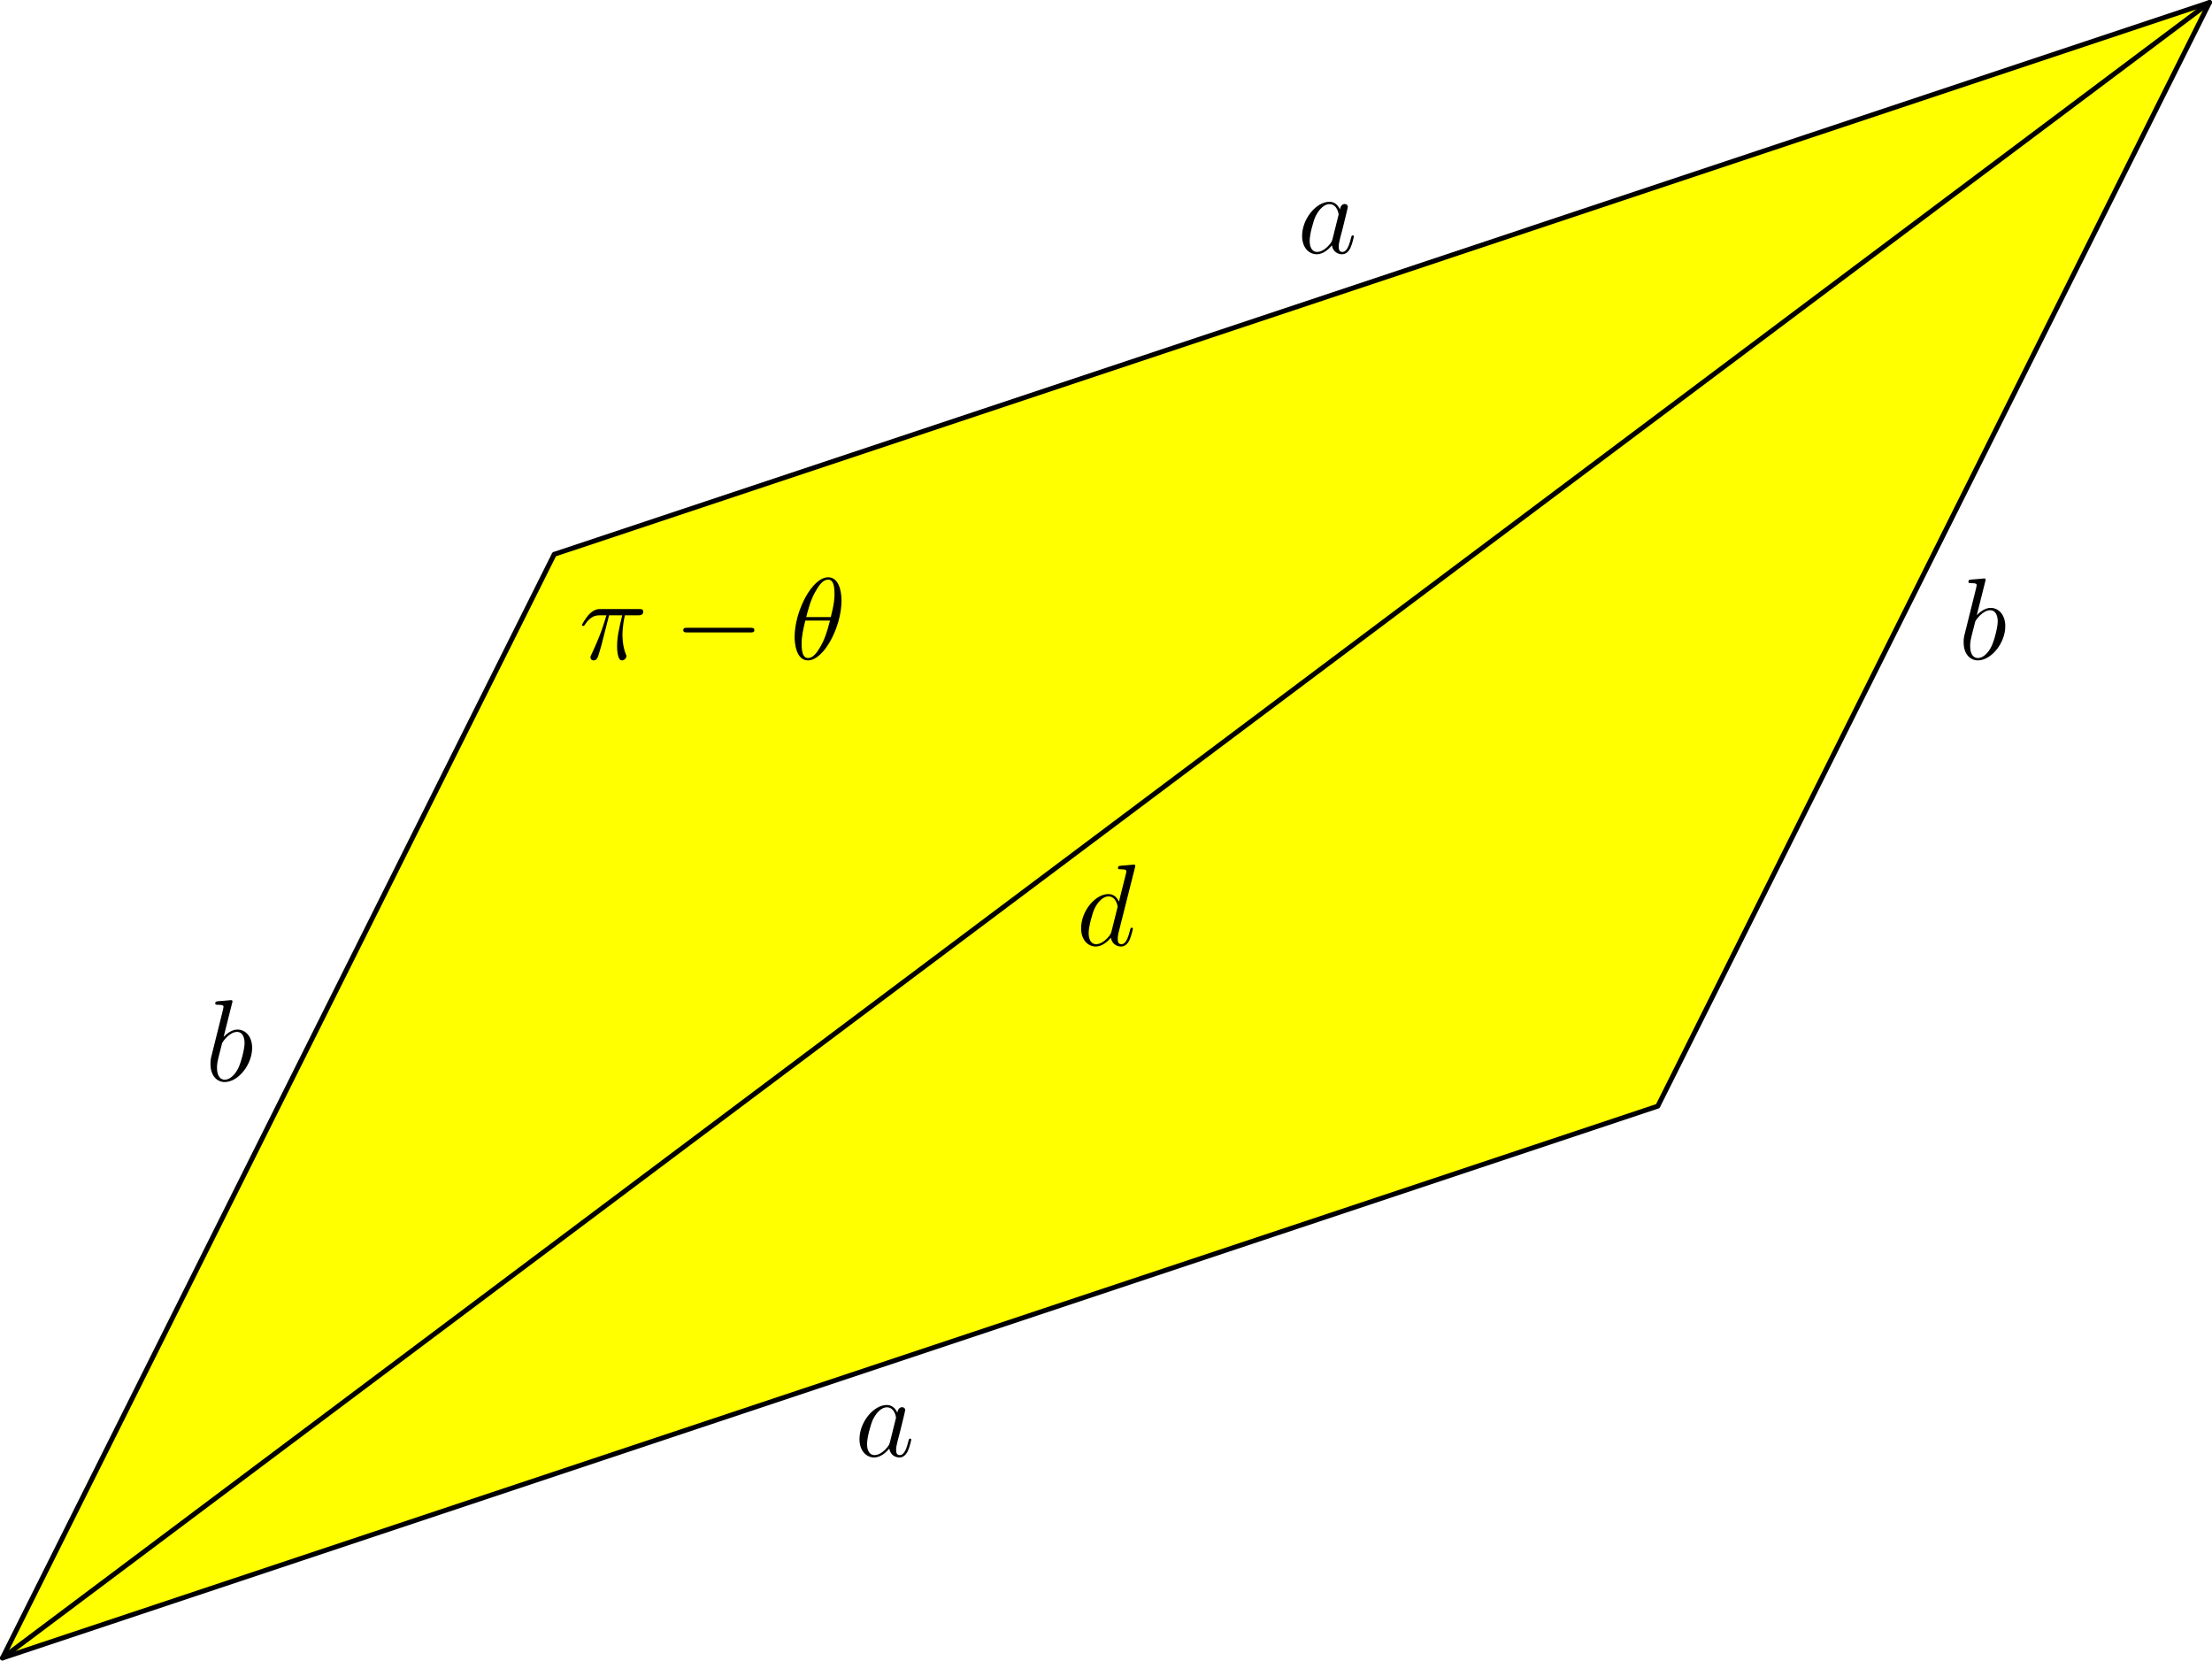
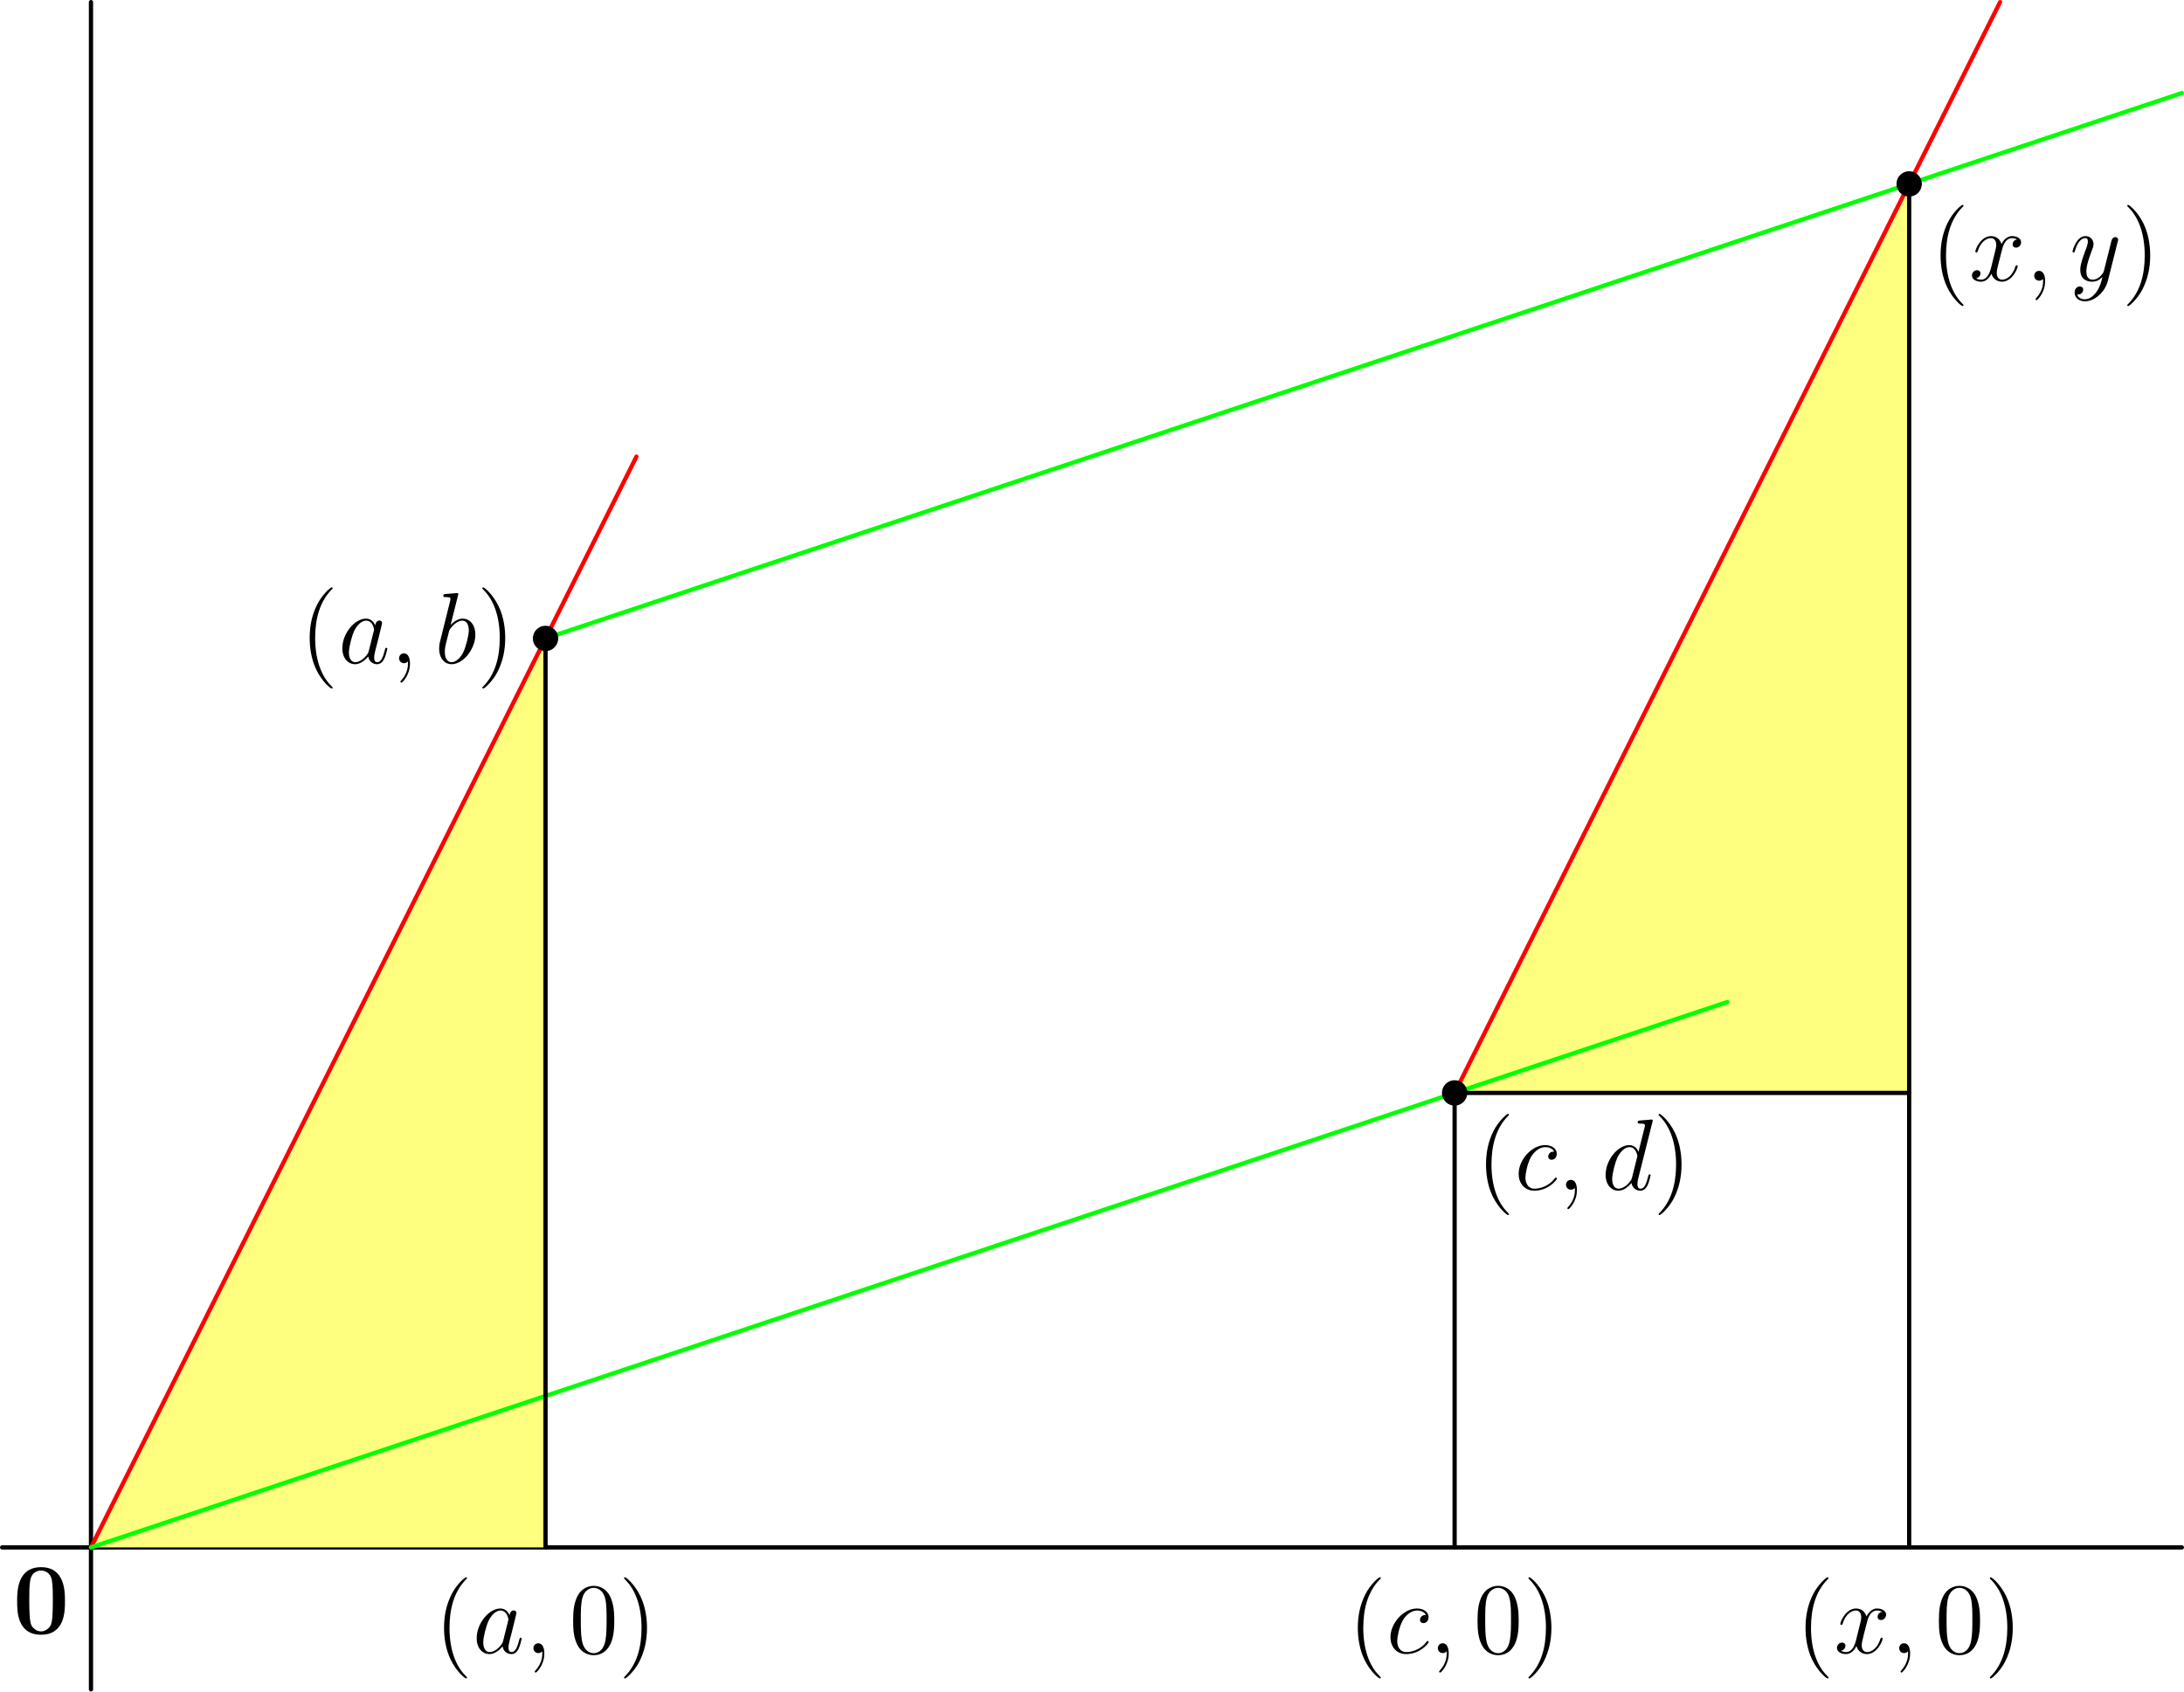
- <svg xmlns="http://www.w3.org/2000/svg" xmlns:xlink="http://www.w3.org/1999/xlink" version="1.1" width="227.272pt" height="170.579pt" viewBox="56.409 53.858 227.272 170.579">
+ <svg xmlns="http://www.w3.org/2000/svg" xmlns:xlink="http://www.w3.org/1999/xlink" version="1.1" width="258.206pt" height="200pt" viewBox="56.409 53.858 258.206 200">
  <defs>
-     <path id="g0-0" d="M7.878-2.75C8.082-2.75 8.297-2.75 8.297-2.989S8.082-3.228 7.878-3.228H1.411C1.207-3.228 .992-3.228 .992-2.989S1.207-2.75 1.411-2.75H7.878Z" />
-     <path id="g1-18" d="M5.296-6.013C5.296-7.233 4.914-8.416 3.933-8.416C2.26-8.416 .478-4.914 .478-2.283C.478-1.733 .598 .12 1.853 .12C3.479 .12 5.296-3.3 5.296-6.013ZM1.674-4.328C1.853-5.033 2.104-6.037 2.582-6.886C2.977-7.603 3.395-8.177 3.921-8.177C4.316-8.177 4.579-7.843 4.579-6.695C4.579-6.265 4.543-5.667 4.196-4.328H1.674ZM4.113-3.969C3.814-2.798 3.563-2.044 3.132-1.291C2.786-.681 2.367-.12 1.865-.12C1.494-.12 1.196-.406 1.196-1.59C1.196-2.367 1.387-3.18 1.578-3.969H4.113Z" />
-     <path id="g1-25" d="M3.096-4.507H4.447C4.125-3.168 3.921-2.295 3.921-1.339C3.921-1.172 3.921 .12 4.411 .12C4.663 .12 4.878-.108 4.878-.311C4.878-.371 4.878-.395 4.794-.574C4.471-1.399 4.471-2.427 4.471-2.511C4.471-2.582 4.471-3.431 4.722-4.507H6.061C6.217-4.507 6.611-4.507 6.611-4.89C6.611-5.153 6.384-5.153 6.169-5.153H2.236C1.961-5.153 1.554-5.153 1.004-4.567C.693-4.22 .311-3.587 .311-3.515S.371-3.419 .442-3.419C.526-3.419 .538-3.455 .598-3.527C1.219-4.507 1.841-4.507 2.14-4.507H2.821C2.558-3.61 2.26-2.57 1.279-.478C1.184-.287 1.184-.263 1.184-.191C1.184 .06 1.399 .12 1.506 .12C1.853 .12 1.949-.191 2.092-.693C2.283-1.303 2.283-1.327 2.403-1.805L3.096-4.507Z" />
+     <path id="g0-48" d="M6.181-3.814C6.181-4.961 6.181-7.843 3.359-7.843C.526-7.843 .526-4.973 .526-3.814C.526-2.666 .526 .143 3.347 .143S6.181-2.63 6.181-3.814ZM3.359-.251C2.977-.251 2.69-.406 2.451-.658C2.152-.956 1.961-1.148 1.961-3.957C1.961-4.794 1.961-5.559 2.056-6.181C2.224-7.364 3.084-7.448 3.347-7.448C3.73-7.448 4.471-7.269 4.639-6.265C4.746-5.655 4.746-4.686 4.746-3.957C4.746-1.136 4.567-.968 4.208-.61C3.969-.371 3.646-.251 3.359-.251Z" />
+     <path id="g1-59" d="M2.331 .048C2.331-.646 2.104-1.16 1.614-1.16C1.231-1.16 1.04-.849 1.04-.586S1.219 0 1.626 0C1.781 0 1.913-.048 2.02-.155C2.044-.179 2.056-.179 2.068-.179C2.092-.179 2.092-.012 2.092 .048C2.092 .442 2.02 1.219 1.327 1.997C1.196 2.14 1.196 2.164 1.196 2.188C1.196 2.248 1.255 2.307 1.315 2.307C1.411 2.307 2.331 1.423 2.331 .048Z" />
    <path id="g1-97" d="M3.599-1.423C3.539-1.219 3.539-1.196 3.371-.968C3.108-.634 2.582-.12 2.02-.12C1.53-.12 1.255-.562 1.255-1.267C1.255-1.925 1.626-3.264 1.853-3.766C2.26-4.603 2.821-5.033 3.288-5.033C4.077-5.033 4.232-4.053 4.232-3.957C4.232-3.945 4.196-3.79 4.184-3.766L3.599-1.423ZM4.364-4.483C4.232-4.794 3.909-5.272 3.288-5.272C1.937-5.272 .478-3.527 .478-1.757C.478-.574 1.172 .12 1.985 .12C2.642 .12 3.204-.395 3.539-.789C3.658-.084 4.22 .12 4.579 .12S5.224-.096 5.44-.526C5.631-.933 5.798-1.662 5.798-1.71C5.798-1.769 5.75-1.817 5.679-1.817C5.571-1.817 5.559-1.757 5.511-1.578C5.332-.873 5.105-.12 4.615-.12C4.268-.12 4.244-.43 4.244-.669C4.244-.944 4.28-1.076 4.388-1.542C4.471-1.841 4.531-2.104 4.627-2.451C5.069-4.244 5.177-4.674 5.177-4.746C5.177-4.914 5.045-5.045 4.866-5.045C4.483-5.045 4.388-4.627 4.364-4.483Z" />
    <path id="g1-98" d="M2.762-7.998C2.774-8.046 2.798-8.118 2.798-8.177C2.798-8.297 2.678-8.297 2.654-8.297C2.642-8.297 2.212-8.261 1.997-8.237C1.793-8.225 1.614-8.201 1.399-8.189C1.112-8.165 1.028-8.153 1.028-7.938C1.028-7.819 1.148-7.819 1.267-7.819C1.877-7.819 1.877-7.711 1.877-7.592C1.877-7.508 1.781-7.161 1.733-6.946L1.447-5.798C1.327-5.32 .646-2.606 .598-2.391C.538-2.092 .538-1.889 .538-1.733C.538-.514 1.219 .12 1.997 .12C3.383 .12 4.818-1.662 4.818-3.395C4.818-4.495 4.196-5.272 3.3-5.272C2.678-5.272 2.116-4.758 1.889-4.519L2.762-7.998ZM2.008-.12C1.626-.12 1.207-.406 1.207-1.339C1.207-1.733 1.243-1.961 1.459-2.798C1.494-2.953 1.686-3.718 1.733-3.873C1.757-3.969 2.463-5.033 3.276-5.033C3.802-5.033 4.041-4.507 4.041-3.885C4.041-3.312 3.706-1.961 3.407-1.339C3.108-.693 2.558-.12 2.008-.12Z" />
+     <path id="g1-99" d="M4.674-4.495C4.447-4.495 4.34-4.495 4.172-4.352C4.101-4.292 3.969-4.113 3.969-3.921C3.969-3.682 4.148-3.539 4.376-3.539C4.663-3.539 4.985-3.778 4.985-4.256C4.985-4.83 4.435-5.272 3.61-5.272C2.044-5.272 .478-3.563 .478-1.865C.478-.825 1.124 .12 2.343 .12C3.969 .12 4.997-1.148 4.997-1.303C4.997-1.375 4.926-1.435 4.878-1.435C4.842-1.435 4.83-1.423 4.722-1.315C3.957-.299 2.821-.12 2.367-.12C1.542-.12 1.279-.837 1.279-1.435C1.279-1.853 1.482-3.013 1.913-3.826C2.224-4.388 2.869-5.033 3.622-5.033C3.778-5.033 4.435-5.009 4.674-4.495Z" />
    <path id="g1-100" d="M6.013-7.998C6.025-8.046 6.049-8.118 6.049-8.177C6.049-8.297 5.93-8.297 5.906-8.297C5.894-8.297 5.308-8.249 5.248-8.237C5.045-8.225 4.866-8.201 4.651-8.189C4.352-8.165 4.268-8.153 4.268-7.938C4.268-7.819 4.364-7.819 4.531-7.819C5.117-7.819 5.129-7.711 5.129-7.592C5.129-7.52 5.105-7.424 5.093-7.388L4.364-4.483C4.232-4.794 3.909-5.272 3.288-5.272C1.937-5.272 .478-3.527 .478-1.757C.478-.574 1.172 .12 1.985 .12C2.642 .12 3.204-.395 3.539-.789C3.658-.084 4.22 .12 4.579 .12S5.224-.096 5.44-.526C5.631-.933 5.798-1.662 5.798-1.71C5.798-1.769 5.75-1.817 5.679-1.817C5.571-1.817 5.559-1.757 5.511-1.578C5.332-.873 5.105-.12 4.615-.12C4.268-.12 4.244-.43 4.244-.669C4.244-.717 4.244-.968 4.328-1.303L6.013-7.998ZM3.599-1.423C3.539-1.219 3.539-1.196 3.371-.968C3.108-.634 2.582-.12 2.02-.12C1.53-.12 1.255-.562 1.255-1.267C1.255-1.925 1.626-3.264 1.853-3.766C2.26-4.603 2.821-5.033 3.288-5.033C4.077-5.033 4.232-4.053 4.232-3.957C4.232-3.945 4.196-3.79 4.184-3.766L3.599-1.423Z" />
+     <path id="g1-120" d="M5.667-4.878C5.284-4.806 5.141-4.519 5.141-4.292C5.141-4.005 5.368-3.909 5.535-3.909C5.894-3.909 6.145-4.22 6.145-4.543C6.145-5.045 5.571-5.272 5.069-5.272C4.34-5.272 3.933-4.555 3.826-4.328C3.551-5.224 2.809-5.272 2.594-5.272C1.375-5.272 .729-3.706 .729-3.443C.729-3.395 .777-3.335 .861-3.335C.956-3.335 .98-3.407 1.004-3.455C1.411-4.782 2.212-5.033 2.558-5.033C3.096-5.033 3.204-4.531 3.204-4.244C3.204-3.981 3.132-3.706 2.989-3.132L2.582-1.494C2.403-.777 2.056-.12 1.423-.12C1.363-.12 1.064-.12 .813-.275C1.243-.359 1.339-.717 1.339-.861C1.339-1.1 1.16-1.243 .933-1.243C.646-1.243 .335-.992 .335-.61C.335-.108 .897 .12 1.411 .12C1.985 .12 2.391-.335 2.642-.825C2.833-.12 3.431 .12 3.873 .12C5.093 .12 5.738-1.447 5.738-1.71C5.738-1.769 5.691-1.817 5.619-1.817C5.511-1.817 5.499-1.757 5.464-1.662C5.141-.61 4.447-.12 3.909-.12C3.491-.12 3.264-.43 3.264-.921C3.264-1.184 3.312-1.375 3.503-2.164L3.921-3.79C4.101-4.507 4.507-5.033 5.057-5.033C5.081-5.033 5.416-5.033 5.667-4.878Z" />
+     <path id="g1-121" d="M3.144 1.339C2.821 1.793 2.355 2.2 1.769 2.2C1.626 2.2 1.052 2.176 .873 1.626C.909 1.638 .968 1.638 .992 1.638C1.351 1.638 1.59 1.327 1.59 1.052S1.363 .681 1.184 .681C.992 .681 .574 .825 .574 1.411C.574 2.02 1.088 2.439 1.769 2.439C2.965 2.439 4.172 1.339 4.507 .012L5.679-4.651C5.691-4.71 5.715-4.782 5.715-4.854C5.715-5.033 5.571-5.153 5.392-5.153C5.284-5.153 5.033-5.105 4.937-4.746L4.053-1.231C3.993-1.016 3.993-.992 3.897-.861C3.658-.526 3.264-.12 2.69-.12C2.02-.12 1.961-.777 1.961-1.1C1.961-1.781 2.283-2.702 2.606-3.563C2.738-3.909 2.809-4.077 2.809-4.316C2.809-4.818 2.451-5.272 1.865-5.272C.765-5.272 .323-3.539 .323-3.443C.323-3.395 .371-3.335 .454-3.335C.562-3.335 .574-3.383 .622-3.551C.909-4.555 1.363-5.033 1.829-5.033C1.937-5.033 2.14-5.033 2.14-4.639C2.14-4.328 2.008-3.981 1.829-3.527C1.243-1.961 1.243-1.566 1.243-1.279C1.243-.143 2.056 .12 2.654 .12C3.001 .12 3.431 .012 3.85-.43L3.862-.418C3.682 .287 3.563 .753 3.144 1.339Z" />
+     <path id="g2-40" d="M3.885 2.905C3.885 2.869 3.885 2.845 3.682 2.642C2.487 1.435 1.817-.538 1.817-2.977C1.817-5.296 2.379-7.293 3.766-8.703C3.885-8.811 3.885-8.835 3.885-8.871C3.885-8.942 3.826-8.966 3.778-8.966C3.622-8.966 2.642-8.106 2.056-6.934C1.447-5.727 1.172-4.447 1.172-2.977C1.172-1.913 1.339-.49 1.961 .789C2.666 2.224 3.646 3.001 3.778 3.001C3.826 3.001 3.885 2.977 3.885 2.905Z" />
+     <path id="g2-41" d="M3.371-2.977C3.371-3.885 3.252-5.368 2.582-6.755C1.877-8.189 .897-8.966 .765-8.966C.717-8.966 .658-8.942 .658-8.871C.658-8.835 .658-8.811 .861-8.608C2.056-7.4 2.726-5.428 2.726-2.989C2.726-.669 2.164 1.327 .777 2.738C.658 2.845 .658 2.869 .658 2.905C.658 2.977 .717 3.001 .765 3.001C.921 3.001 1.901 2.14 2.487 .968C3.096-.251 3.371-1.542 3.371-2.977Z" />
+     <path id="g2-48" d="M5.356-3.826C5.356-4.818 5.296-5.786 4.866-6.695C4.376-7.687 3.515-7.95 2.929-7.95C2.236-7.95 1.387-7.603 .944-6.611C.61-5.858 .49-5.117 .49-3.826C.49-2.666 .574-1.793 1.004-.944C1.47-.036 2.295 .251 2.917 .251C3.957 .251 4.555-.371 4.902-1.064C5.332-1.961 5.356-3.132 5.356-3.826ZM2.917 .012C2.534 .012 1.757-.203 1.53-1.506C1.399-2.224 1.399-3.132 1.399-3.969C1.399-4.949 1.399-5.834 1.59-6.539C1.793-7.34 2.403-7.711 2.917-7.711C3.371-7.711 4.065-7.436 4.292-6.408C4.447-5.727 4.447-4.782 4.447-3.969C4.447-3.168 4.447-2.26 4.316-1.53C4.089-.215 3.335 .012 2.917 .012Z" />
  </defs>
  <g id="page1">
-     <g transform="matrix(0.996264 0 0 0.996264 56.6594 224.187)">
-       <path d="M 0 0L 170.717 -56.906L 227.622 -170.717L 56.906 -113.811L 0 0Z" fill="#ffff00" />
+     <g>
+       <g transform="matrix(0.996264 0 0 0.996264 67.1658 236.821)">
+         <path d="M 0 16.85L 0 -183.398" fill="none" stroke="#000000" stroke-linecap="round" stroke-linejoin="round" stroke-miterlimit="10.037" stroke-width="0.502" />
+       </g>
    </g>
-     <g transform="matrix(0.996264 0 0 0.996264 56.6594 224.187)">
-       <path d="M 0 0L 170.717 -56.906L 227.622 -170.717L 56.906 -113.811L 0 0Z" fill="none" stroke="#000000" stroke-linecap="round" stroke-linejoin="round" stroke-miterlimit="10.037" stroke-width="0.502" />
+     <g>
+       <g transform="matrix(0.996264 0 0 0.996264 67.1658 236.821)">
+         <path d="M -10.546 -0L 248.127 0" fill="none" stroke="#000000" stroke-linecap="round" stroke-linejoin="round" stroke-miterlimit="10.037" stroke-width="0.502" />
+       </g>
    </g>
-     <g transform="matrix(0.996264 0 0 0.996264 56.6594 224.187)">
-       <path d="M 0 0L 227.622 -170.717" fill="none" stroke="#000000" stroke-linecap="round" stroke-linejoin="round" stroke-miterlimit="10.037" stroke-width="0.502" />
+     <g transform="matrix(0.996264 0 0 0.996264 67.1658 236.821)">
+       <path d="M 0 0L 53.941 -107.881L 53.941 0L 0 0Z" fill="#ffff7f" />
    </g>
-     <use x="144.239" y="203.464" xlink:href="#g1-97" />
-     <use x="189.715" y="79.859" xlink:href="#g1-97" />
-     <use x="77.497" y="164.898" xlink:href="#g1-98" />
-     <use x="257.625" y="121.579" xlink:href="#g1-98" />
-     <use x="167.008" y="150.976" xlink:href="#g1-100" />
-     <use x="115.892" y="121.579" xlink:href="#g1-25" />
-     <use x="125.618" y="121.579" xlink:href="#g0-0" />
-     <use x="137.573" y="121.579" xlink:href="#g1-18" />
+     <g transform="matrix(0.996264 0 0 0.996264 67.1658 236.821)">
+       <path d="M 161.822 -53.941L 215.762 -161.822L 215.762 -53.941L 161.822 -53.941Z" fill="#ffff7f" />
+     </g>
+     <use x="91.851" y="132.272" xlink:href="#g2-40" />
+     <use x="96.404" y="132.272" xlink:href="#g1-97" />
+     <use x="102.549" y="132.272" xlink:href="#g1-59" />
+     <use x="107.793" y="132.272" xlink:href="#g1-98" />
+     <use x="112.77" y="132.272" xlink:href="#g2-41" />
+     <use x="230.923" y="194.524" xlink:href="#g2-40" />
+     <use x="235.475" y="194.524" xlink:href="#g1-99" />
+     <use x="240.513" y="194.524" xlink:href="#g1-59" />
+     <use x="245.757" y="194.524" xlink:href="#g1-100" />
+     <use x="251.84" y="194.524" xlink:href="#g2-41" />
+     <use x="284.662" y="87.046" xlink:href="#g2-40" />
+     <use x="289.214" y="87.046" xlink:href="#g1-120" />
+     <use x="295.866" y="87.046" xlink:href="#g1-59" />
+     <use x="301.11" y="87.046" xlink:href="#g1-121" />
+     <use x="307.247" y="87.046" xlink:href="#g2-41" />
+     <use x="57.909" y="247.002" xlink:href="#g0-48" />
+     <g transform="matrix(0.996264 0 0 0.996264 67.1658 236.821)">
+       <path d="M 0 0L 64.729 -129.457" fill="none" stroke="#ff0000" stroke-linecap="round" stroke-linejoin="round" stroke-miterlimit="10.037" stroke-width="0.502" />
+     </g>
+     <g transform="matrix(0.996264 0 0 0.996264 67.1658 236.821)">
+       <path d="M 0 0L 194.186 -64.729" fill="none" stroke="#00ff00" stroke-linecap="round" stroke-linejoin="round" stroke-miterlimit="10.037" stroke-width="0.502" />
+     </g>
+     <g transform="matrix(0.996264 0 0 0.996264 67.1658 236.821)">
+       <path d="M 161.822 -53.941L 226.55 -183.398" fill="none" stroke="#ff0000" stroke-linecap="round" stroke-linejoin="round" stroke-miterlimit="10.037" stroke-width="0.502" />
+     </g>
+     <g transform="matrix(0.996264 0 0 0.996264 67.1658 236.821)">
+       <path d="M 53.941 -107.881L 248.127 -172.61" fill="none" stroke="#00ff00" stroke-linecap="round" stroke-linejoin="round" stroke-miterlimit="10.037" stroke-width="0.502" />
+     </g>
+     <g transform="matrix(0.996264 0 0 0.996264 67.1658 236.821)">
+       <path d="M 53.941 0L 53.941 -107.881" fill="none" stroke="#000000" stroke-linecap="round" stroke-linejoin="round" stroke-miterlimit="10.037" stroke-width="0.502" />
+     </g>
+     <g transform="matrix(0.996264 0 0 0.996264 67.1658 236.821)">
+       <path d="M 161.822 0L 161.822 -53.941" fill="none" stroke="#000000" stroke-linecap="round" stroke-linejoin="round" stroke-miterlimit="10.037" stroke-width="0.502" />
+     </g>
+     <g transform="matrix(0.996264 0 0 0.996264 67.1658 236.821)">
+       <path d="M 215.762 0L 215.762 -161.822" fill="none" stroke="#000000" stroke-linecap="round" stroke-linejoin="round" stroke-miterlimit="10.037" stroke-width="0.502" />
+     </g>
+     <g transform="matrix(0.996264 0 0 0.996264 67.1658 236.821)">
+       <path d="M 161.822 -53.941L 215.762 -53.941" fill="none" stroke="#000000" stroke-linecap="round" stroke-linejoin="round" stroke-miterlimit="10.037" stroke-width="0.502" />
+     </g>
+     <g transform="matrix(0.996264 0 0 0.996264 67.1658 236.821)">
+       <circle cx="53.941" cy="-107.881" fill="#000000" r="1.506" />
+     </g>
+     <g transform="matrix(0.996264 0 0 0.996264 67.1658 236.821)">
+       <circle cx="161.822" cy="-53.941" fill="#000000" r="1.506" />
+     </g>
+     <g transform="matrix(0.996264 0 0 0.996264 67.1658 236.821)">
+       <circle cx="215.762" cy="-161.822" fill="#000000" r="1.506" />
+     </g>
+     <use x="107.735" y="249.314" xlink:href="#g2-40" />
+     <use x="112.288" y="249.314" xlink:href="#g1-97" />
+     <use x="118.433" y="249.314" xlink:href="#g1-59" />
+     <use x="123.677" y="249.314" xlink:href="#g2-48" />
+     <use x="129.53" y="249.314" xlink:href="#g2-41" />
+     <use x="215.767" y="249.314" xlink:href="#g2-40" />
+     <use x="220.319" y="249.314" xlink:href="#g1-99" />
+     <use x="225.357" y="249.314" xlink:href="#g1-59" />
+     <use x="230.601" y="249.314" xlink:href="#g2-48" />
+     <use x="236.454" y="249.314" xlink:href="#g2-41" />
+     <use x="268.699" y="249.314" xlink:href="#g2-40" />
+     <use x="273.251" y="249.314" xlink:href="#g1-120" />
+     <use x="279.903" y="249.314" xlink:href="#g1-59" />
+     <use x="285.147" y="249.314" xlink:href="#g2-48" />
+     <use x="291" y="249.314" xlink:href="#g2-41" />
  </g>
</svg>
